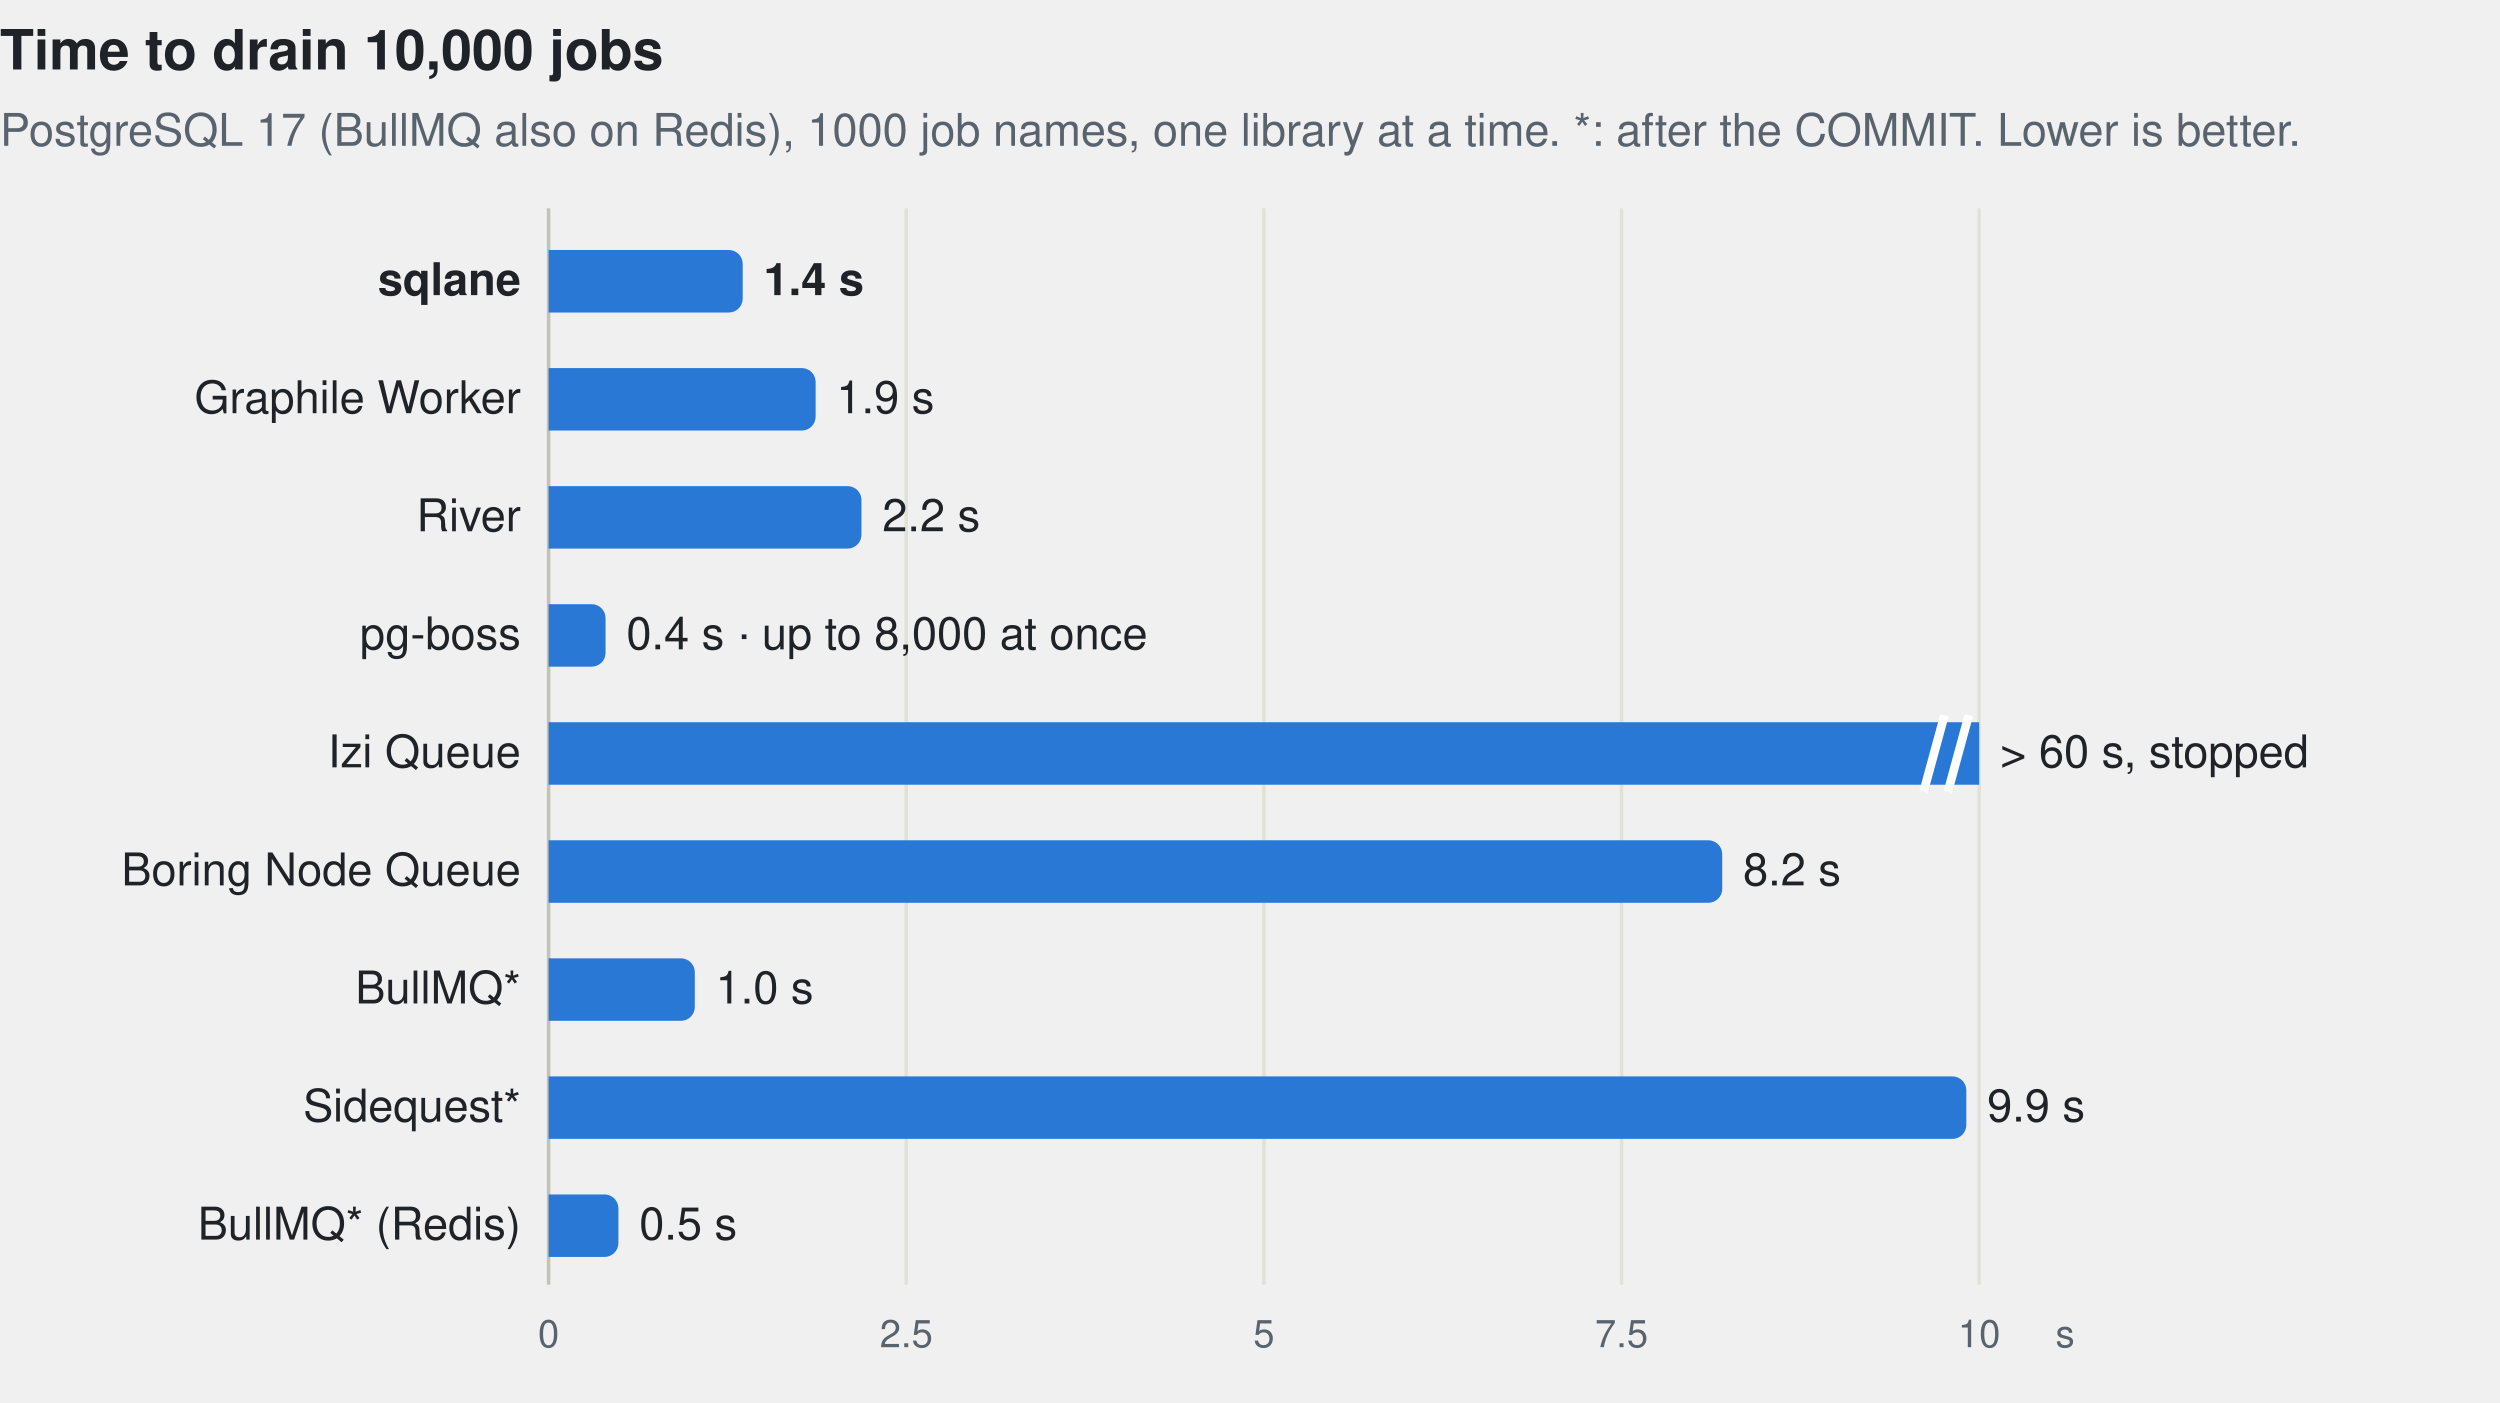
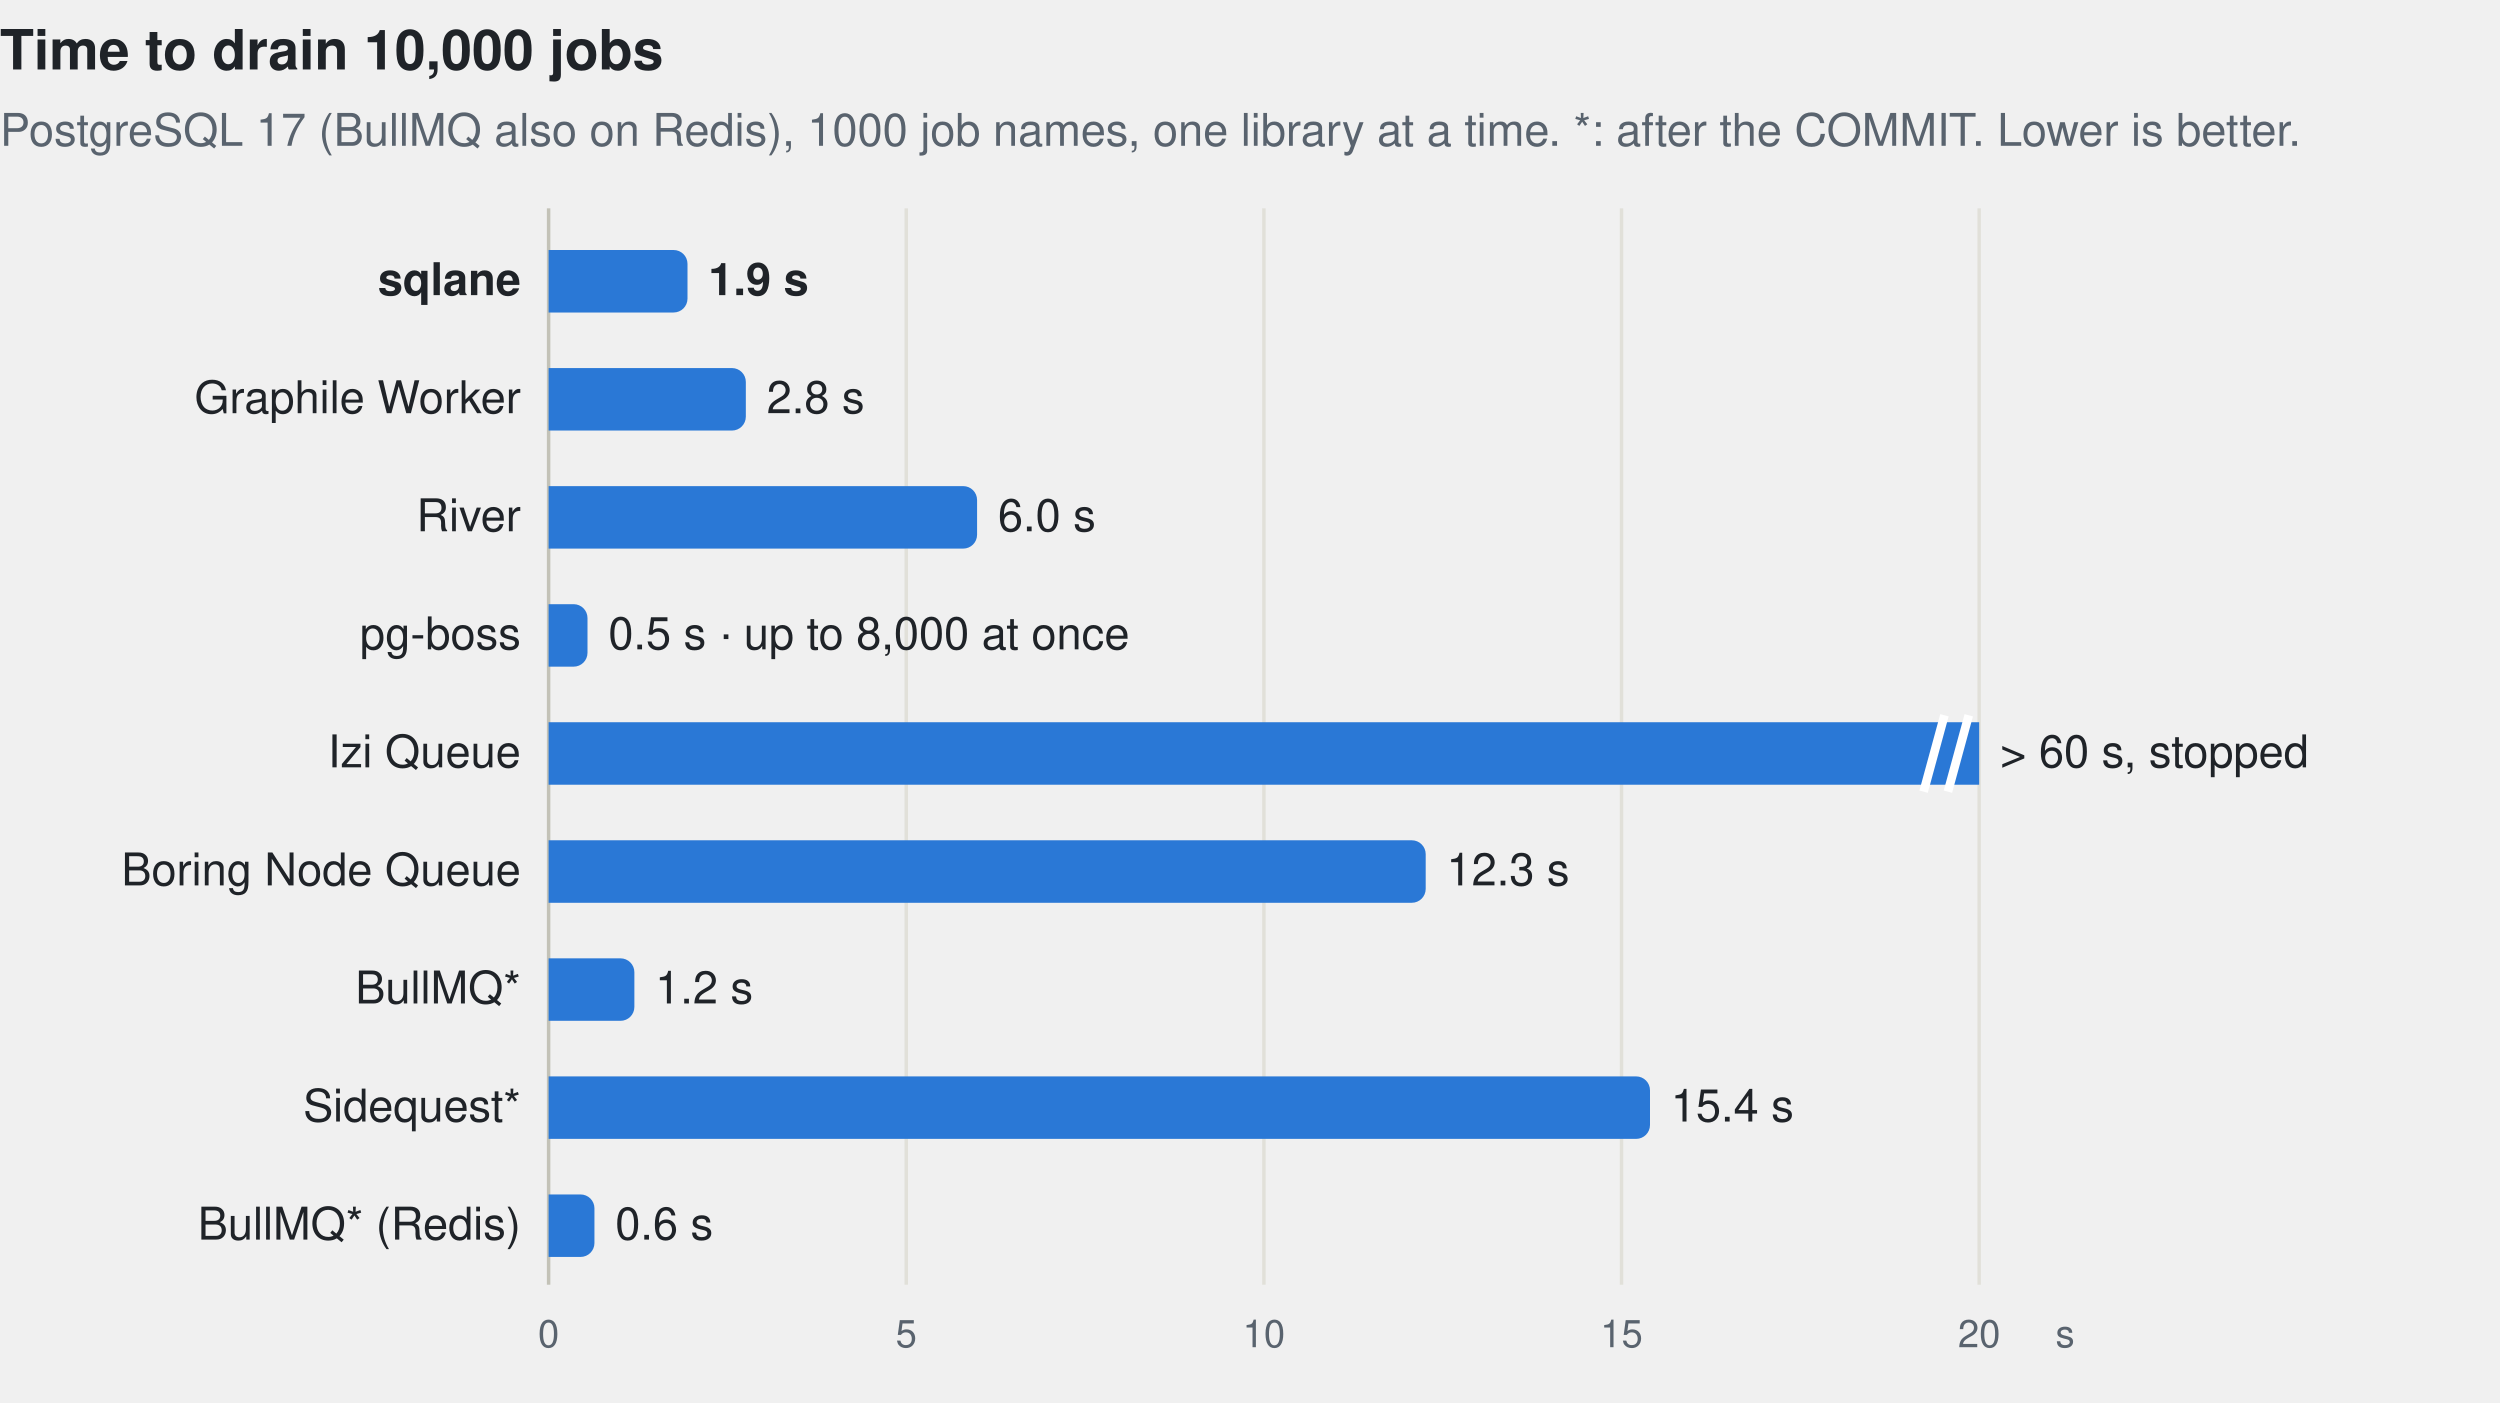
<svg xmlns="http://www.w3.org/2000/svg" width="720" height="404" viewBox="0 0 720 404" font-family="-apple-system, BlinkMacSystemFont, 'Segoe UI', Helvetica, Arial, sans-serif" role="img" aria-label="Time to drain 10,000 jobs">
  <text x="0" y="20" font-size="16" font-weight="600" fill="#1f2328">Time to drain 10,000 jobs</text>
  <text x="0" y="42" font-size="13" fill="#59636e">PostgreSQL 17 (BullMQ also on Redis), 1000 job names, one library at a time. *: after the COMMIT. Lower is better.</text>
  <line x1="158.0" y1="60" x2="158.0" y2="370" stroke="#c3c2b7" />
  <text x="158.0" y="388" font-size="11" fill="#59636e" text-anchor="middle">0</text>
  <line x1="261.0" y1="60" x2="261.0" y2="370" stroke="#e1e0d9" />
-   <text x="261.0" y="388" font-size="11" fill="#59636e" text-anchor="middle">2.5</text>
+   <text x="261.0" y="388" font-size="11" fill="#59636e" text-anchor="middle">5</text>
  <line x1="364.0" y1="60" x2="364.0" y2="370" stroke="#e1e0d9" />
-   <text x="364.0" y="388" font-size="11" fill="#59636e" text-anchor="middle">5</text>
+   <text x="364.0" y="388" font-size="11" fill="#59636e" text-anchor="middle">10</text>
  <line x1="467.0" y1="60" x2="467.0" y2="370" stroke="#e1e0d9" />
-   <text x="467.0" y="388" font-size="11" fill="#59636e" text-anchor="middle">7.5</text>
+   <text x="467.0" y="388" font-size="11" fill="#59636e" text-anchor="middle">15</text>
  <line x1="570.0" y1="60" x2="570.0" y2="370" stroke="#e1e0d9" />
-   <text x="570.0" y="388" font-size="11" fill="#59636e" text-anchor="middle">10</text>
+   <text x="570.0" y="388" font-size="11" fill="#59636e" text-anchor="middle">20</text>
  <text x="592" y="388" font-size="11" fill="#59636e">s</text>
  <text x="150" y="85" font-size="13" fill="#1f2328" text-anchor="end" font-weight="600">sqlane</text>
-   <path d="M158,72H209.9A4,4 0 0 1 213.9,76V86A4,4 0 0 1 209.9,90H158Z" fill="#2a78d6" />
-   <text x="219.9" y="85" font-size="13" fill="#1f2328" font-weight="600">1.4 s</text>
+   <path d="M158,72H194.0A4,4 0 0 1 198.0,76V86A4,4 0 0 1 194.0,90H158Z" fill="#2a78d6" />
+   <text x="204.0" y="85" font-size="13" fill="#1f2328" font-weight="600">1.9 s</text>
  <text x="150" y="119" font-size="13" fill="#1f2328" text-anchor="end">Graphile Worker</text>
-   <path d="M158,106H230.9A4,4 0 0 1 234.9,110V120A4,4 0 0 1 230.9,124H158Z" fill="#2a78d6" />
-   <text x="240.9" y="119" font-size="13" fill="#1f2328">1.9 s</text>
+   <path d="M158,106H210.8A4,4 0 0 1 214.8,110V120A4,4 0 0 1 210.8,124H158Z" fill="#2a78d6" />
+   <text x="220.8" y="119" font-size="13" fill="#1f2328">2.8 s</text>
  <text x="150" y="153" font-size="13" fill="#1f2328" text-anchor="end">River</text>
-   <path d="M158,140H244.1A4,4 0 0 1 248.1,144V154A4,4 0 0 1 244.1,158H158Z" fill="#2a78d6" />
-   <text x="254.1" y="153" font-size="13" fill="#1f2328">2.2 s</text>
+   <path d="M158,140H277.4A4,4 0 0 1 281.4,144V154A4,4 0 0 1 277.4,158H158Z" fill="#2a78d6" />
+   <text x="287.4" y="153" font-size="13" fill="#1f2328">6.0 s</text>
  <text x="150" y="187" font-size="13" fill="#1f2328" text-anchor="end">pg-boss</text>
-   <path d="M158,174H170.4A4,4 0 0 1 174.4,178V188A4,4 0 0 1 170.4,192H158Z" fill="#2a78d6" />
-   <text x="180.4" y="187" font-size="13" fill="#1f2328">0.4 s · up to 8,000 at once</text>
+   <path d="M158,174H165.2A4,4 0 0 1 169.2,178V188A4,4 0 0 1 165.2,192H158Z" fill="#2a78d6" />
+   <text x="175.2" y="187" font-size="13" fill="#1f2328">0.5 s · up to 8,000 at once</text>
  <text x="150" y="221" font-size="13" fill="#1f2328" text-anchor="end">Izi Queue</text>
  <rect x="158" y="208" width="412.0" height="18" fill="#2a78d6" />
  <path d="M554.0,228l6,-22" stroke="#ffffff" stroke-width="2.5" />
  <path d="M561.0,228l6,-22" stroke="#ffffff" stroke-width="2.5" />
  <text x="576.0" y="221" font-size="13" fill="#1f2328">&gt; 60 s, stopped</text>
  <text x="150" y="255" font-size="13" fill="#1f2328" text-anchor="end">Boring Node Queue</text>
-   <path d="M158,242H492.0A4,4 0 0 1 496.0,246V256A4,4 0 0 1 492.0,260H158Z" fill="#2a78d6" />
-   <text x="502.0" y="255" font-size="13" fill="#1f2328">8.2 s</text>
+   <path d="M158,242H406.6A4,4 0 0 1 410.6,246V256A4,4 0 0 1 406.6,260H158Z" fill="#2a78d6" />
+   <text x="416.6" y="255" font-size="13" fill="#1f2328">12.3 s</text>
  <text x="150" y="289" font-size="13" fill="#1f2328" text-anchor="end">BullMQ*</text>
-   <path d="M158,276H196.1A4,4 0 0 1 200.1,280V290A4,4 0 0 1 196.1,294H158Z" fill="#2a78d6" />
-   <text x="206.1" y="289" font-size="13" fill="#1f2328">1.0 s</text>
+   <path d="M158,276H178.7A4,4 0 0 1 182.7,280V290A4,4 0 0 1 178.7,294H158Z" fill="#2a78d6" />
+   <text x="188.7" y="289" font-size="13" fill="#1f2328">1.2 s</text>
  <text x="150" y="323" font-size="13" fill="#1f2328" text-anchor="end">Sidequest*</text>
-   <path d="M158,310H562.3A4,4 0 0 1 566.3,314V324A4,4 0 0 1 562.3,328H158Z" fill="#2a78d6" />
-   <text x="572.3" y="323" font-size="13" fill="#1f2328">9.9 s</text>
+   <path d="M158,310H471.2A4,4 0 0 1 475.2,314V324A4,4 0 0 1 471.2,328H158Z" fill="#2a78d6" />
+   <text x="481.2" y="323" font-size="13" fill="#1f2328">15.4 s</text>
  <text x="150" y="357" font-size="13" fill="#1f2328" text-anchor="end">BullMQ* (Redis)</text>
-   <path d="M158,344H174.1A4,4 0 0 1 178.1,348V358A4,4 0 0 1 174.1,362H158Z" fill="#2a78d6" />
-   <text x="184.1" y="357" font-size="13" fill="#1f2328">0.5 s</text>
+   <path d="M158,344H167.2A4,4 0 0 1 171.2,348V358A4,4 0 0 1 167.2,362H158Z" fill="#2a78d6" />
+   <text x="177.2" y="357" font-size="13" fill="#1f2328">0.6 s</text>
</svg>
